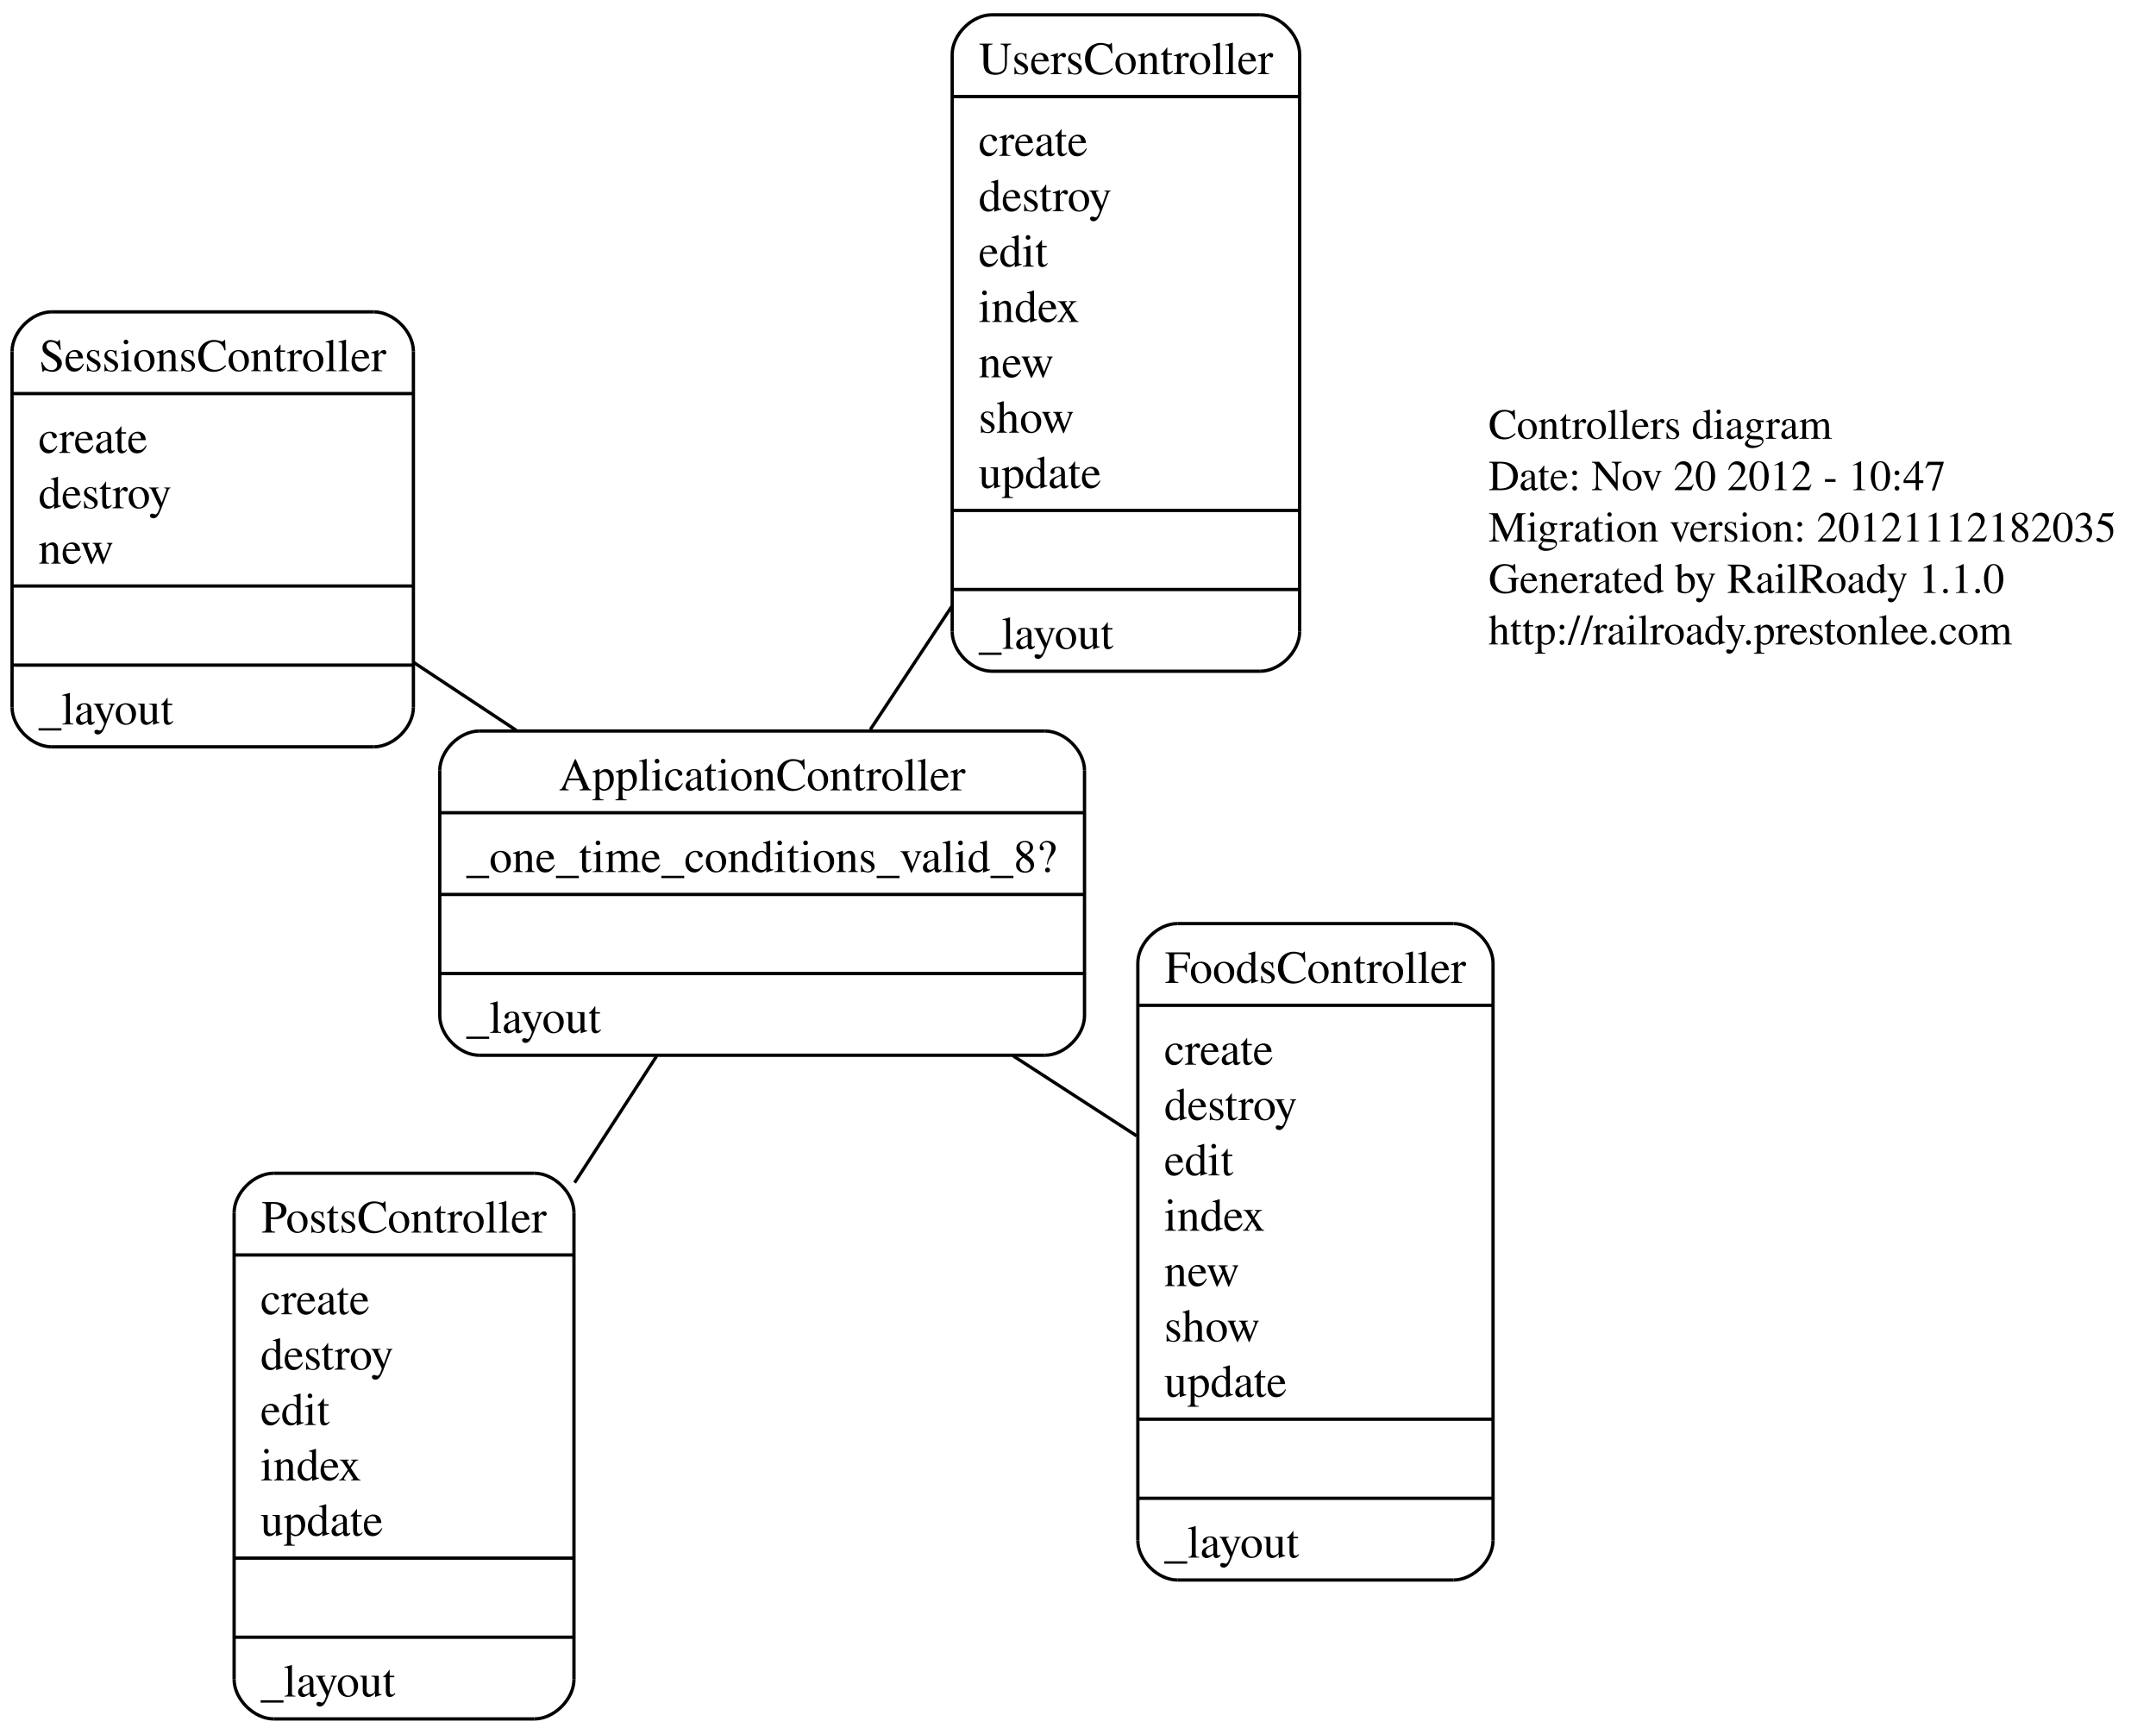
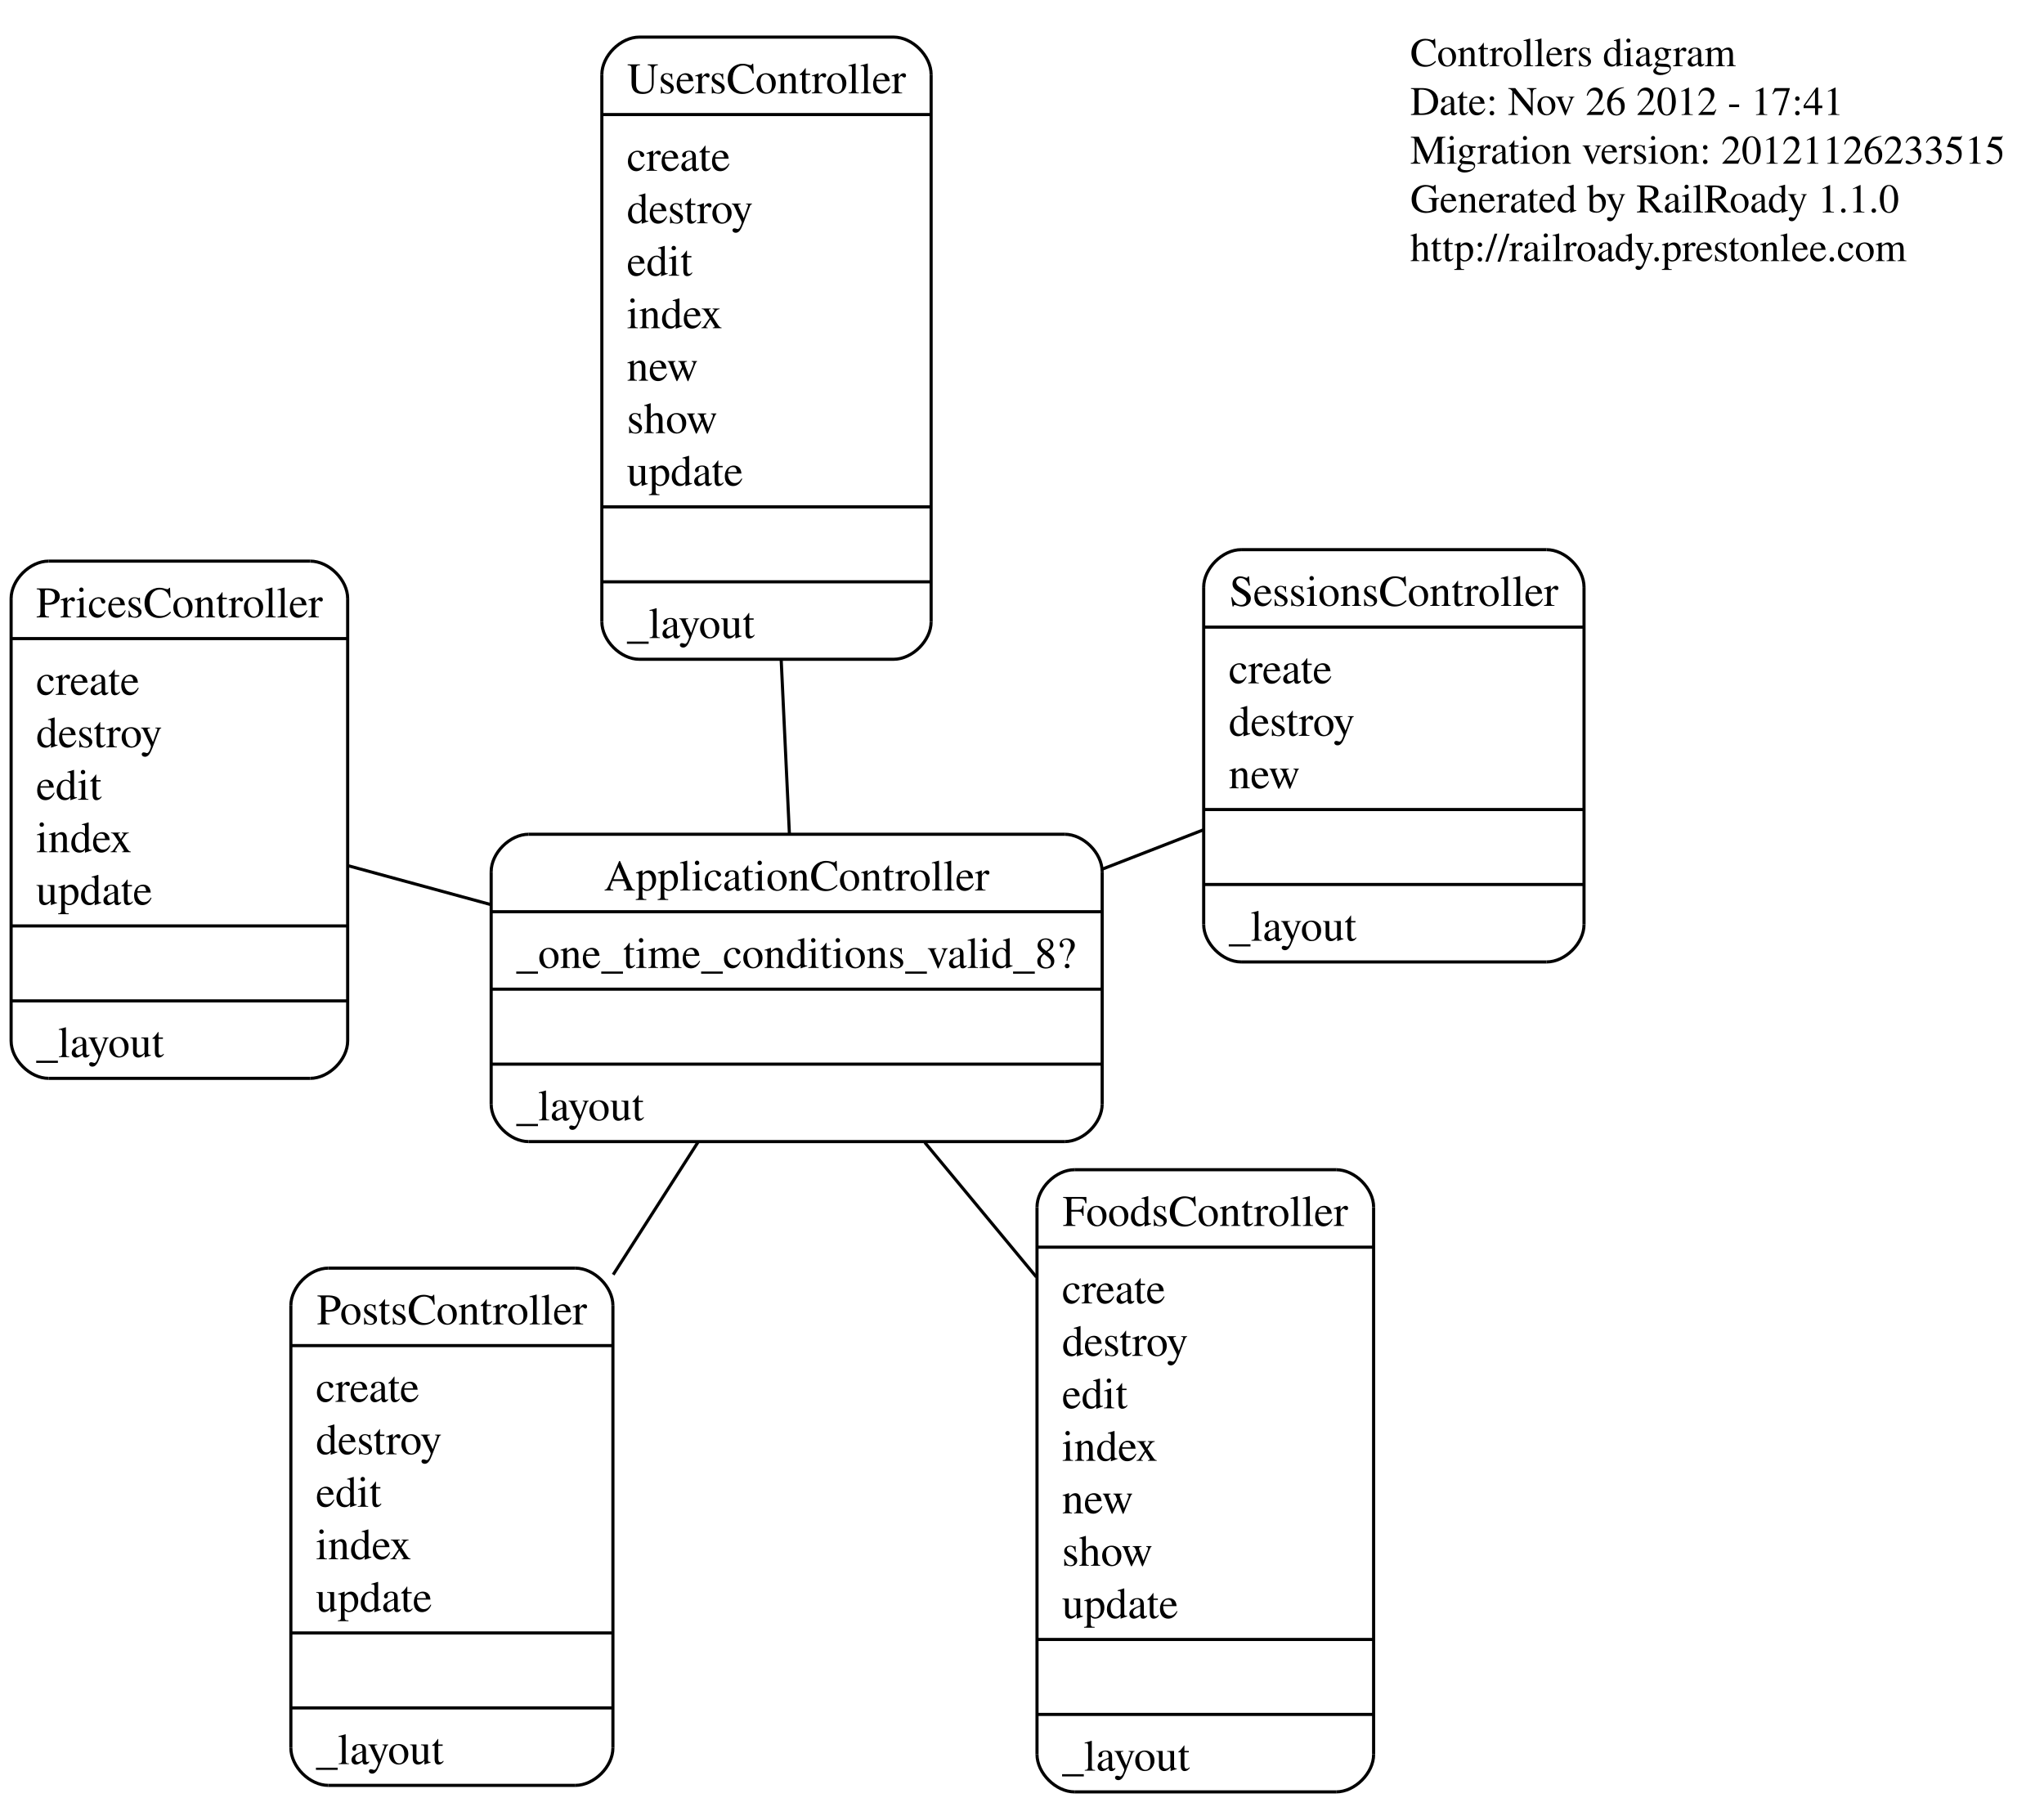
- <svg xmlns="http://www.w3.org/2000/svg" width="654pt" height="526pt" viewBox="0.00 0.00 653.98 526.15">
-   <g id="graph1" class="graph" transform="scale(1 1) rotate(0) translate(4 522.152)">
-     <polygon fill="white" stroke="white" points="-4,5 -4,-522.152 650.979,-522.152 650.979,5 -4,5" />
+ <svg xmlns="http://www.w3.org/2000/svg" width="654pt" height="578pt" viewBox="0.00 0.00 654.46 578.00">
+   <g id="graph1" class="graph" transform="scale(1 1) rotate(0) translate(4 574)">
+     <polygon fill="white" stroke="white" points="-4,5 -4,-574 651.46,-574 651.46,5 -4,5" />
    <g id="node1" class="node">
-       <text text-anchor="start" x="447.555" y="-389" font-family="Times,serif" font-size="13.00">Controllers diagram</text>
-       <text text-anchor="start" x="447.555" y="-373.4" font-family="Times,serif" font-size="13.00">Date: Nov 20 2012 - 10:47</text>
-       <text text-anchor="start" x="447.555" y="-357.8" font-family="Times,serif" font-size="13.00">Migration version: 20121112182035</text>
-       <text text-anchor="start" x="447.555" y="-342.2" font-family="Times,serif" font-size="13.00">Generated by RailRoady 1.1.0</text>
-       <text text-anchor="start" x="447.555" y="-326.6" font-family="Times,serif" font-size="13.00">http://railroady.prestonlee.com</text>
+       <text text-anchor="start" x="447.56" y="-553" font-family="Times,serif" font-size="13.00">Controllers diagram</text>
+       <text text-anchor="start" x="447.56" y="-537.4" font-family="Times,serif" font-size="13.00">Date: Nov 26 2012 - 17:41</text>
+       <text text-anchor="start" x="447.56" y="-521.8" font-family="Times,serif" font-size="13.00">Migration version: 20121126233515</text>
+       <text text-anchor="start" x="447.56" y="-506.2" font-family="Times,serif" font-size="13.00">Generated by RailRoady 1.1.0</text>
+       <text text-anchor="start" x="447.56" y="-490.6" font-family="Times,serif" font-size="13.00">http://railroady.prestonlee.com</text>
    </g>
    <g id="node2" class="node">
-       <polyline fill="none" stroke="black" points="141.334,-201.908 312.969,-201.908 " />
-       <path fill="none" stroke="black" d="M312.969,-201.908C318.969,-201.908 324.969,-207.908 324.969,-213.908" />
-       <polyline fill="none" stroke="black" points="324.969,-213.908 324.969,-288.308 " />
-       <path fill="none" stroke="black" d="M324.969,-288.308C324.969,-294.308 318.969,-300.308 312.969,-300.308" />
-       <polyline fill="none" stroke="black" points="312.969,-300.308 141.334,-300.308 " />
-       <path fill="none" stroke="black" d="M141.334,-300.308C135.334,-300.308 129.334,-294.308 129.334,-288.308" />
-       <polyline fill="none" stroke="black" points="129.334,-288.308 129.334,-213.908 " />
-       <path fill="none" stroke="black" d="M129.334,-213.908C129.334,-207.908 135.334,-201.908 141.334,-201.908" />
-       <text text-anchor="middle" x="227.152" y="-282.308" font-family="Times,serif" font-size="14.00">ApplicationController</text>
-       <polyline fill="none" stroke="black" points="129.334,-275.508 324.969,-275.508 " />
-       <text text-anchor="start" x="137.334" y="-257.508" font-family="Times,serif" font-size="14.00">_one_time_conditions_valid_8?</text>
-       <polyline fill="none" stroke="black" points="129.334,-250.708 324.969,-250.708 " />
-       <polyline fill="none" stroke="black" points="129.334,-226.708 324.969,-226.708 " />
-       <text text-anchor="start" x="137.334" y="-208.708" font-family="Times,serif" font-size="14.00">_layout</text>
+       <polyline fill="none" stroke="black" points="165.265,-208.7 336.9,-208.7 " />
+       <path fill="none" stroke="black" d="M336.9,-208.7C342.9,-208.7 348.9,-214.7 348.9,-220.7" />
+       <polyline fill="none" stroke="black" points="348.9,-220.7 348.9,-295.1 " />
+       <path fill="none" stroke="black" d="M348.9,-295.1C348.9,-301.1 342.9,-307.1 336.9,-307.1" />
+       <polyline fill="none" stroke="black" points="336.9,-307.1 165.265,-307.1 " />
+       <path fill="none" stroke="black" d="M165.265,-307.1C159.265,-307.1 153.265,-301.1 153.265,-295.1" />
+       <polyline fill="none" stroke="black" points="153.265,-295.1 153.265,-220.7 " />
+       <path fill="none" stroke="black" d="M153.265,-220.7C153.265,-214.7 159.265,-208.7 165.265,-208.7" />
+       <text text-anchor="middle" x="251.083" y="-289.1" font-family="Times,serif" font-size="14.00">ApplicationController</text>
+       <polyline fill="none" stroke="black" points="153.265,-282.3 348.9,-282.3 " />
+       <text text-anchor="start" x="161.265" y="-264.3" font-family="Times,serif" font-size="14.00">_one_time_conditions_valid_8?</text>
+       <polyline fill="none" stroke="black" points="153.265,-257.5 348.9,-257.5 " />
+       <polyline fill="none" stroke="black" points="153.265,-233.5 348.9,-233.5 " />
+       <text text-anchor="start" x="161.265" y="-215.5" font-family="Times,serif" font-size="14.00">_layout</text>
    </g>
    <g id="node3" class="node">
-       <polyline fill="none" stroke="black" points="353.146,-42.661 436.925,-42.661 " />
-       <path fill="none" stroke="black" d="M436.925,-42.661C442.925,-42.661 448.925,-48.661 448.925,-54.661" />
-       <polyline fill="none" stroke="black" points="448.925,-54.661 448.925,-229.861 " />
-       <path fill="none" stroke="black" d="M448.925,-229.861C448.925,-235.861 442.925,-241.861 436.925,-241.861" />
-       <polyline fill="none" stroke="black" points="436.925,-241.861 353.146,-241.861 " />
-       <path fill="none" stroke="black" d="M353.146,-241.861C347.146,-241.861 341.146,-235.861 341.146,-229.861" />
-       <polyline fill="none" stroke="black" points="341.146,-229.861 341.146,-54.661 " />
-       <path fill="none" stroke="black" d="M341.146,-54.661C341.146,-48.661 347.146,-42.661 353.146,-42.661" />
-       <text text-anchor="middle" x="395.036" y="-223.861" font-family="Times,serif" font-size="14.00">FoodsController</text>
-       <polyline fill="none" stroke="black" points="341.146,-217.061 448.925,-217.061 " />
-       <text text-anchor="start" x="349.146" y="-199.061" font-family="Times,serif" font-size="14.00">create</text>
-       <text text-anchor="start" x="349.146" y="-182.261" font-family="Times,serif" font-size="14.00">destroy</text>
-       <text text-anchor="start" x="349.146" y="-165.461" font-family="Times,serif" font-size="14.00">edit</text>
-       <text text-anchor="start" x="349.146" y="-148.661" font-family="Times,serif" font-size="14.00">index</text>
-       <text text-anchor="start" x="349.146" y="-131.861" font-family="Times,serif" font-size="14.00">new</text>
-       <text text-anchor="start" x="349.146" y="-115.061" font-family="Times,serif" font-size="14.00">show</text>
-       <text text-anchor="start" x="349.146" y="-98.261" font-family="Times,serif" font-size="14.00">update</text>
-       <polyline fill="none" stroke="black" points="341.146,-91.461 448.925,-91.461 " />
-       <polyline fill="none" stroke="black" points="341.146,-67.461 448.925,-67.461 " />
-       <text text-anchor="start" x="349.146" y="-49.461" font-family="Times,serif" font-size="14.00">_layout</text>
+       <polyline fill="none" stroke="black" points="340.037,-0.5 423.816,-0.5 " />
+       <path fill="none" stroke="black" d="M423.816,-0.5C429.816,-0.5 435.816,-6.5 435.816,-12.5" />
+       <polyline fill="none" stroke="black" points="435.816,-12.5 435.816,-187.7 " />
+       <path fill="none" stroke="black" d="M435.816,-187.7C435.816,-193.7 429.816,-199.7 423.816,-199.7" />
+       <polyline fill="none" stroke="black" points="423.816,-199.7 340.037,-199.7 " />
+       <path fill="none" stroke="black" d="M340.037,-199.7C334.037,-199.7 328.037,-193.7 328.037,-187.7" />
+       <polyline fill="none" stroke="black" points="328.037,-187.7 328.037,-12.5 " />
+       <path fill="none" stroke="black" d="M328.037,-12.5C328.037,-6.5 334.037,-0.5 340.037,-0.5" />
+       <text text-anchor="middle" x="381.927" y="-181.7" font-family="Times,serif" font-size="14.00">FoodsController</text>
+       <polyline fill="none" stroke="black" points="328.037,-174.9 435.816,-174.9 " />
+       <text text-anchor="start" x="336.037" y="-156.9" font-family="Times,serif" font-size="14.00">create</text>
+       <text text-anchor="start" x="336.037" y="-140.1" font-family="Times,serif" font-size="14.00">destroy</text>
+       <text text-anchor="start" x="336.037" y="-123.3" font-family="Times,serif" font-size="14.00">edit</text>
+       <text text-anchor="start" x="336.037" y="-106.5" font-family="Times,serif" font-size="14.00">index</text>
+       <text text-anchor="start" x="336.037" y="-89.7" font-family="Times,serif" font-size="14.00">new</text>
+       <text text-anchor="start" x="336.037" y="-72.9" font-family="Times,serif" font-size="14.00">show</text>
+       <text text-anchor="start" x="336.037" y="-56.1" font-family="Times,serif" font-size="14.00">update</text>
+       <polyline fill="none" stroke="black" points="328.037,-49.3 435.816,-49.3 " />
+       <polyline fill="none" stroke="black" points="328.037,-25.3 435.816,-25.3 " />
+       <text text-anchor="start" x="336.037" y="-7.3" font-family="Times,serif" font-size="14.00">_layout</text>
    </g>
    <g id="edge2" class="edge">
-       <path fill="none" stroke="black" d="M303.234,-201.78C315.901,-193.568 328.808,-185.199 340.789,-177.431" />
+       <path fill="none" stroke="black" d="M292.124,-208.404C303.44,-194.756 315.893,-179.738 327.827,-165.345" />
    </g>
    <g id="node4" class="node">
-       <polyline fill="none" stroke="black" points="78.933,-0.5 158.051,-0.5 " />
-       <path fill="none" stroke="black" d="M158.051,-0.5C164.051,-0.5 170.051,-6.5 170.051,-12.5" />
-       <polyline fill="none" stroke="black" points="170.051,-12.5 170.051,-154.1 " />
-       <path fill="none" stroke="black" d="M170.051,-154.1C170.051,-160.1 164.051,-166.1 158.051,-166.1" />
-       <polyline fill="none" stroke="black" points="158.051,-166.1 78.933,-166.1 " />
-       <path fill="none" stroke="black" d="M78.933,-166.1C72.933,-166.1 66.933,-160.1 66.933,-154.1" />
-       <polyline fill="none" stroke="black" points="66.933,-154.1 66.933,-12.5 " />
-       <path fill="none" stroke="black" d="M66.933,-12.5C66.933,-6.5 72.933,-0.5 78.933,-0.5" />
-       <text text-anchor="middle" x="118.492" y="-148.1" font-family="Times,serif" font-size="14.00">PostsController</text>
-       <polyline fill="none" stroke="black" points="66.933,-141.3 170.051,-141.3 " />
-       <text text-anchor="start" x="74.933" y="-123.3" font-family="Times,serif" font-size="14.00">create</text>
-       <text text-anchor="start" x="74.933" y="-106.5" font-family="Times,serif" font-size="14.00">destroy</text>
-       <text text-anchor="start" x="74.933" y="-89.7" font-family="Times,serif" font-size="14.00">edit</text>
-       <text text-anchor="start" x="74.933" y="-72.9" font-family="Times,serif" font-size="14.00">index</text>
-       <text text-anchor="start" x="74.933" y="-56.1" font-family="Times,serif" font-size="14.00">update</text>
-       <polyline fill="none" stroke="black" points="66.933,-49.3 170.051,-49.3 " />
-       <polyline fill="none" stroke="black" points="66.933,-25.3 170.051,-25.3 " />
-       <text text-anchor="start" x="74.933" y="-7.3" font-family="Times,serif" font-size="14.00">_layout</text>
+       <polyline fill="none" stroke="black" points="101.13,-2.586 180.248,-2.586 " />
+       <path fill="none" stroke="black" d="M180.248,-2.586C186.248,-2.586 192.248,-8.586 192.248,-14.586" />
+       <polyline fill="none" stroke="black" points="192.248,-14.586 192.248,-156.186 " />
+       <path fill="none" stroke="black" d="M192.248,-156.186C192.248,-162.186 186.248,-168.186 180.248,-168.186" />
+       <polyline fill="none" stroke="black" points="180.248,-168.186 101.13,-168.186 " />
+       <path fill="none" stroke="black" d="M101.13,-168.186C95.13,-168.186 89.13,-162.186 89.13,-156.186" />
+       <polyline fill="none" stroke="black" points="89.13,-156.186 89.13,-14.586 " />
+       <path fill="none" stroke="black" d="M89.13,-14.586C89.13,-8.586 95.13,-2.586 101.13,-2.586" />
+       <text text-anchor="middle" x="140.689" y="-150.186" font-family="Times,serif" font-size="14.00">PostsController</text>
+       <polyline fill="none" stroke="black" points="89.13,-143.386 192.248,-143.386 " />
+       <text text-anchor="start" x="97.13" y="-125.386" font-family="Times,serif" font-size="14.00">create</text>
+       <text text-anchor="start" x="97.13" y="-108.586" font-family="Times,serif" font-size="14.00">destroy</text>
+       <text text-anchor="start" x="97.13" y="-91.786" font-family="Times,serif" font-size="14.00">edit</text>
+       <text text-anchor="start" x="97.13" y="-74.986" font-family="Times,serif" font-size="14.00">index</text>
+       <text text-anchor="start" x="97.13" y="-58.186" font-family="Times,serif" font-size="14.00">update</text>
+       <polyline fill="none" stroke="black" points="89.13,-51.386 192.248,-51.386 " />
+       <polyline fill="none" stroke="black" points="89.13,-27.386 192.248,-27.386 " />
+       <text text-anchor="start" x="97.13" y="-9.386" font-family="Times,serif" font-size="14.00">_layout</text>
    </g>
    <g id="edge4" class="edge">
-       <path fill="none" stroke="black" d="M195.138,-201.668C187.313,-189.583 178.74,-176.344 170.251,-163.234" />
+       <path fill="none" stroke="black" d="M219.448,-208.464C210.974,-195.222 201.588,-180.555 192.336,-166.096" />
    </g>
    <g id="node5" class="node">
-       <polyline fill="none" stroke="black" points="11.555,-295.509 109.334,-295.509 " />
-       <path fill="none" stroke="black" d="M109.334,-295.509C115.334,-295.509 121.334,-301.509 121.334,-307.509" />
-       <polyline fill="none" stroke="black" points="121.334,-307.509 121.334,-415.509 " />
-       <path fill="none" stroke="black" d="M121.334,-415.509C121.334,-421.509 115.334,-427.509 109.334,-427.509" />
-       <polyline fill="none" stroke="black" points="109.334,-427.509 11.555,-427.509 " />
-       <path fill="none" stroke="black" d="M11.555,-427.509C5.555,-427.509 -0.445,-421.509 -0.445,-415.509" />
-       <polyline fill="none" stroke="black" points="-0.445,-415.509 -0.445,-307.509 " />
-       <path fill="none" stroke="black" d="M-0.445,-307.509C-0.445,-301.509 5.555,-295.509 11.555,-295.509" />
-       <text text-anchor="middle" x="60.445" y="-409.509" font-family="Times,serif" font-size="14.00">SessionsController</text>
-       <polyline fill="none" stroke="black" points="-0.445,-402.709 121.334,-402.709 " />
-       <text text-anchor="start" x="7.555" y="-384.709" font-family="Times,serif" font-size="14.00">create</text>
-       <text text-anchor="start" x="7.555" y="-367.909" font-family="Times,serif" font-size="14.00">destroy</text>
-       <text text-anchor="start" x="7.555" y="-351.109" font-family="Times,serif" font-size="14.00">new</text>
-       <polyline fill="none" stroke="black" points="-0.445,-344.309 121.334,-344.309 " />
-       <polyline fill="none" stroke="black" points="-0.445,-320.309 121.334,-320.309 " />
-       <text text-anchor="start" x="7.555" y="-302.309" font-family="Times,serif" font-size="14.00">_layout</text>
+       <polyline fill="none" stroke="black" points="11.56,-228.949 95.319,-228.949 " />
+       <path fill="none" stroke="black" d="M95.319,-228.949C101.319,-228.949 107.319,-234.949 107.319,-240.949" />
+       <polyline fill="none" stroke="black" points="107.319,-240.949 107.319,-382.549 " />
+       <path fill="none" stroke="black" d="M107.319,-382.549C107.319,-388.549 101.319,-394.549 95.319,-394.549" />
+       <polyline fill="none" stroke="black" points="95.319,-394.549 11.56,-394.549 " />
+       <path fill="none" stroke="black" d="M11.56,-394.549C5.56,-394.549 -0.44,-388.549 -0.44,-382.549" />
+       <polyline fill="none" stroke="black" points="-0.44,-382.549 -0.44,-240.949 " />
+       <path fill="none" stroke="black" d="M-0.44,-240.949C-0.44,-234.949 5.56,-228.949 11.56,-228.949" />
+       <text text-anchor="middle" x="53.44" y="-376.549" font-family="Times,serif" font-size="14.00">PricesController</text>
+       <polyline fill="none" stroke="black" points="-0.44,-369.749 107.319,-369.749 " />
+       <text text-anchor="start" x="7.56" y="-351.749" font-family="Times,serif" font-size="14.00">create</text>
+       <text text-anchor="start" x="7.56" y="-334.949" font-family="Times,serif" font-size="14.00">destroy</text>
+       <text text-anchor="start" x="7.56" y="-318.149" font-family="Times,serif" font-size="14.00">edit</text>
+       <text text-anchor="start" x="7.56" y="-301.349" font-family="Times,serif" font-size="14.00">index</text>
+       <text text-anchor="start" x="7.56" y="-284.549" font-family="Times,serif" font-size="14.00">update</text>
+       <polyline fill="none" stroke="black" points="-0.44,-277.749 107.319,-277.749 " />
+       <polyline fill="none" stroke="black" points="-0.44,-253.749 107.319,-253.749 " />
+       <text text-anchor="start" x="7.56" y="-235.749" font-family="Times,serif" font-size="14.00">_layout</text>
    </g>
    <g id="edge6" class="edge">
-       <path fill="none" stroke="black" d="M152.575,-300.496C142.172,-307.386 131.584,-314.397 121.47,-321.095" />
+       <path fill="none" stroke="black" d="M153.13,-284.588C137.405,-288.872 121.651,-293.165 107.46,-297.031" />
    </g>
    <g id="node6" class="node">
-       <polyline fill="none" stroke="black" points="296.816,-318.452 378.243,-318.452 " />
-       <path fill="none" stroke="black" d="M378.243,-318.452C384.243,-318.452 390.243,-324.452 390.243,-330.452" />
-       <polyline fill="none" stroke="black" points="390.243,-330.452 390.243,-505.652 " />
-       <path fill="none" stroke="black" d="M390.243,-505.652C390.243,-511.652 384.243,-517.652 378.243,-517.652" />
-       <polyline fill="none" stroke="black" points="378.243,-517.652 296.816,-517.652 " />
-       <path fill="none" stroke="black" d="M296.816,-517.652C290.816,-517.652 284.816,-511.652 284.816,-505.652" />
-       <polyline fill="none" stroke="black" points="284.816,-505.652 284.816,-330.452 " />
-       <path fill="none" stroke="black" d="M284.816,-330.452C284.816,-324.452 290.816,-318.452 296.816,-318.452" />
-       <text text-anchor="middle" x="337.53" y="-499.652" font-family="Times,serif" font-size="14.00">UsersController</text>
-       <polyline fill="none" stroke="black" points="284.816,-492.852 390.243,-492.852 " />
-       <text text-anchor="start" x="292.816" y="-474.852" font-family="Times,serif" font-size="14.00">create</text>
-       <text text-anchor="start" x="292.816" y="-458.052" font-family="Times,serif" font-size="14.00">destroy</text>
-       <text text-anchor="start" x="292.816" y="-441.252" font-family="Times,serif" font-size="14.00">edit</text>
-       <text text-anchor="start" x="292.816" y="-424.452" font-family="Times,serif" font-size="14.00">index</text>
-       <text text-anchor="start" x="292.816" y="-407.652" font-family="Times,serif" font-size="14.00">new</text>
-       <text text-anchor="start" x="292.816" y="-390.852" font-family="Times,serif" font-size="14.00">show</text>
-       <text text-anchor="start" x="292.816" y="-374.052" font-family="Times,serif" font-size="14.00">update</text>
-       <polyline fill="none" stroke="black" points="284.816,-367.252 390.243,-367.252 " />
-       <polyline fill="none" stroke="black" points="284.816,-343.252 390.243,-343.252 " />
-       <text text-anchor="start" x="292.816" y="-325.252" font-family="Times,serif" font-size="14.00">_layout</text>
+       <polyline fill="none" stroke="black" points="393.403,-266.22 491.182,-266.22 " />
+       <path fill="none" stroke="black" d="M491.182,-266.22C497.182,-266.22 503.182,-272.22 503.182,-278.22" />
+       <polyline fill="none" stroke="black" points="503.182,-278.22 503.182,-386.22 " />
+       <path fill="none" stroke="black" d="M503.182,-386.22C503.182,-392.22 497.182,-398.22 491.182,-398.22" />
+       <polyline fill="none" stroke="black" points="491.182,-398.22 393.403,-398.22 " />
+       <path fill="none" stroke="black" d="M393.403,-398.22C387.403,-398.22 381.403,-392.22 381.403,-386.22" />
+       <polyline fill="none" stroke="black" points="381.403,-386.22 381.403,-278.22 " />
+       <path fill="none" stroke="black" d="M381.403,-278.22C381.403,-272.22 387.403,-266.22 393.403,-266.22" />
+       <text text-anchor="middle" x="442.293" y="-380.22" font-family="Times,serif" font-size="14.00">SessionsController</text>
+       <polyline fill="none" stroke="black" points="381.403,-373.42 503.182,-373.42 " />
+       <text text-anchor="start" x="389.403" y="-355.42" font-family="Times,serif" font-size="14.00">create</text>
+       <text text-anchor="start" x="389.403" y="-338.62" font-family="Times,serif" font-size="14.00">destroy</text>
+       <text text-anchor="start" x="389.403" y="-321.82" font-family="Times,serif" font-size="14.00">new</text>
+       <polyline fill="none" stroke="black" points="381.403,-315.02 503.182,-315.02 " />
+       <polyline fill="none" stroke="black" points="381.403,-291.02 503.182,-291.02 " />
+       <text text-anchor="start" x="389.403" y="-273.02" font-family="Times,serif" font-size="14.00">_layout</text>
    </g>
    <g id="edge8" class="edge">
-       <path fill="none" stroke="black" d="M259.97,-300.745C267.786,-312.567 276.323,-325.479 284.784,-338.275" />
+       <path fill="none" stroke="black" d="M348.928,-295.931C359.954,-300.216 370.941,-304.486 381.3,-308.513" />
+     </g>
+     <g id="node7" class="node">
+       <polyline fill="none" stroke="black" points="200.704,-363.125 282.132,-363.125 " />
+       <path fill="none" stroke="black" d="M282.132,-363.125C288.132,-363.125 294.132,-369.125 294.132,-375.125" />
+       <polyline fill="none" stroke="black" points="294.132,-375.125 294.132,-550.325 " />
+       <path fill="none" stroke="black" d="M294.132,-550.325C294.132,-556.325 288.132,-562.325 282.132,-562.325" />
+       <polyline fill="none" stroke="black" points="282.132,-562.325 200.704,-562.325 " />
+       <path fill="none" stroke="black" d="M200.704,-562.325C194.704,-562.325 188.704,-556.325 188.704,-550.325" />
+       <polyline fill="none" stroke="black" points="188.704,-550.325 188.704,-375.125 " />
+       <path fill="none" stroke="black" d="M188.704,-375.125C188.704,-369.125 194.704,-363.125 200.704,-363.125" />
+       <text text-anchor="middle" x="241.418" y="-544.325" font-family="Times,serif" font-size="14.00">UsersController</text>
+       <polyline fill="none" stroke="black" points="188.704,-537.525 294.132,-537.525 " />
+       <text text-anchor="start" x="196.704" y="-519.525" font-family="Times,serif" font-size="14.00">create</text>
+       <text text-anchor="start" x="196.704" y="-502.725" font-family="Times,serif" font-size="14.00">destroy</text>
+       <text text-anchor="start" x="196.704" y="-485.925" font-family="Times,serif" font-size="14.00">edit</text>
+       <text text-anchor="start" x="196.704" y="-469.125" font-family="Times,serif" font-size="14.00">index</text>
+       <text text-anchor="start" x="196.704" y="-452.325" font-family="Times,serif" font-size="14.00">new</text>
+       <text text-anchor="start" x="196.704" y="-435.525" font-family="Times,serif" font-size="14.00">show</text>
+       <text text-anchor="start" x="196.704" y="-418.725" font-family="Times,serif" font-size="14.00">update</text>
+       <polyline fill="none" stroke="black" points="188.704,-411.925 294.132,-411.925 " />
+       <polyline fill="none" stroke="black" points="188.704,-387.925 294.132,-387.925 " />
+       <text text-anchor="start" x="196.704" y="-369.925" font-family="Times,serif" font-size="14.00">_layout</text>
+     </g>
+     <g id="edge10" class="edge">
+       <path fill="none" stroke="black" d="M248.756,-307.221C247.962,-324.03 247.045,-343.477 246.133,-362.805" />
    </g>
  </g>
</svg>
